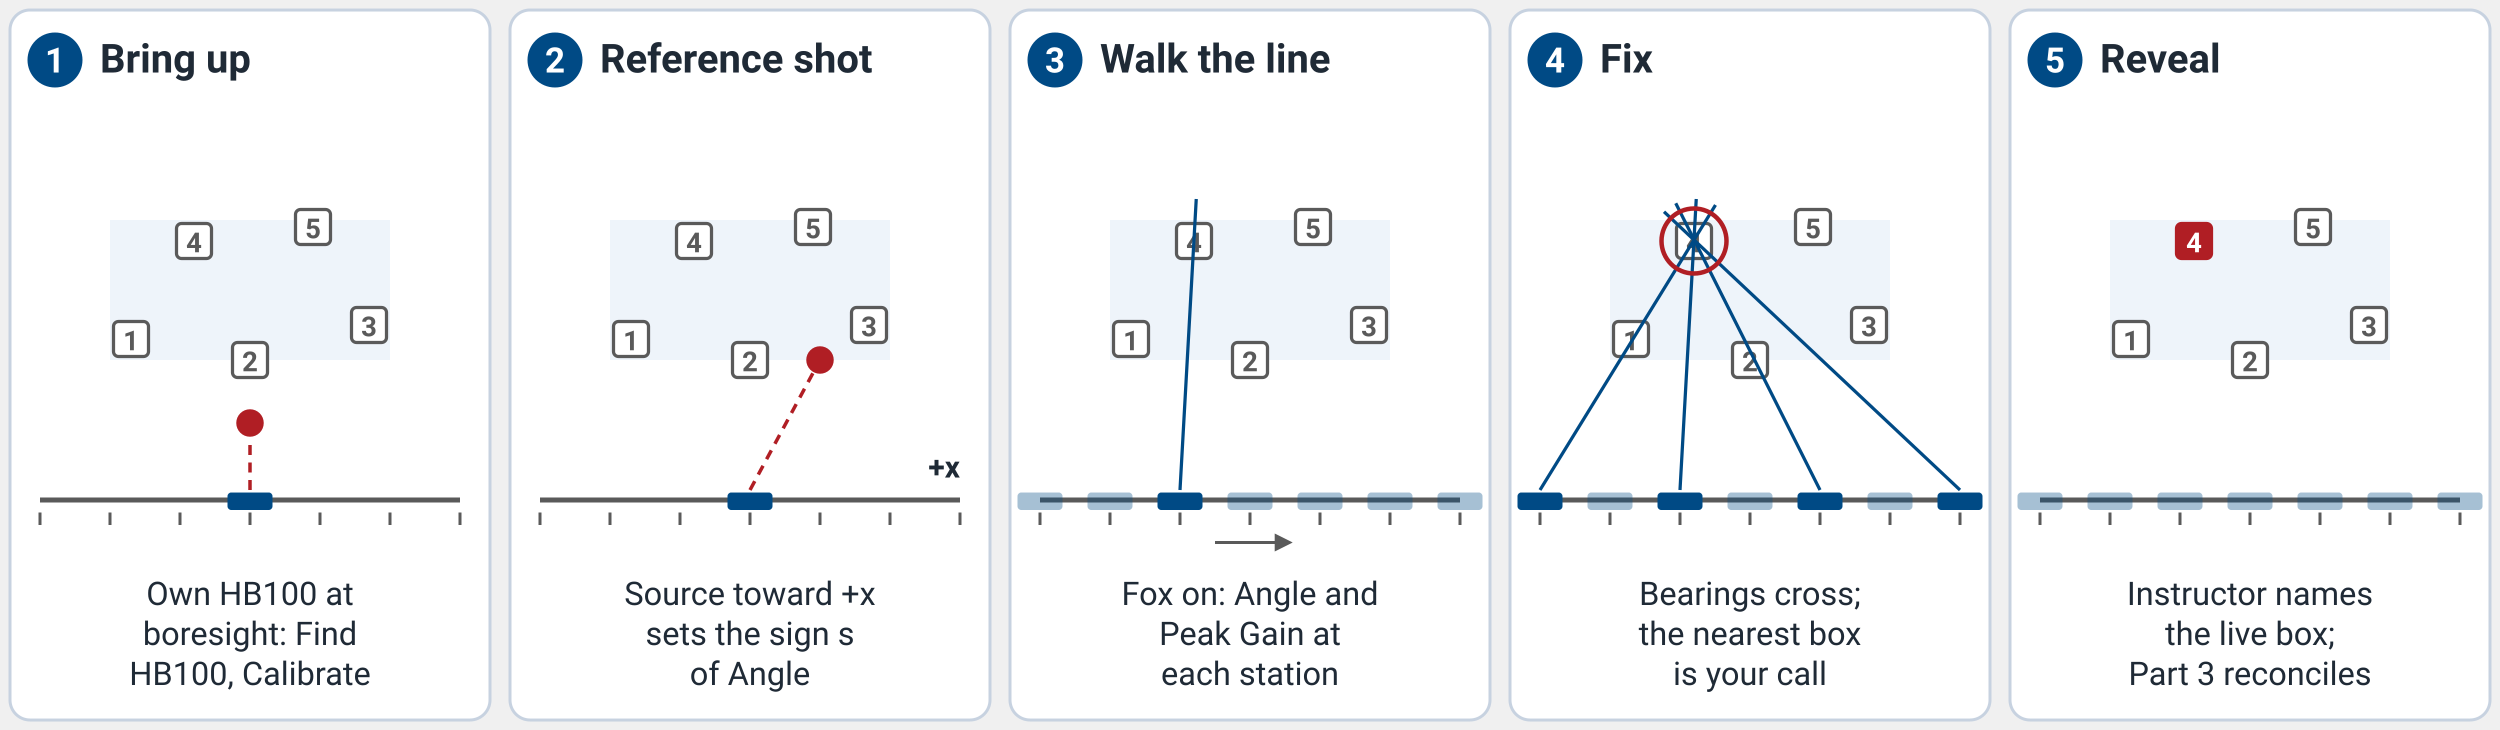
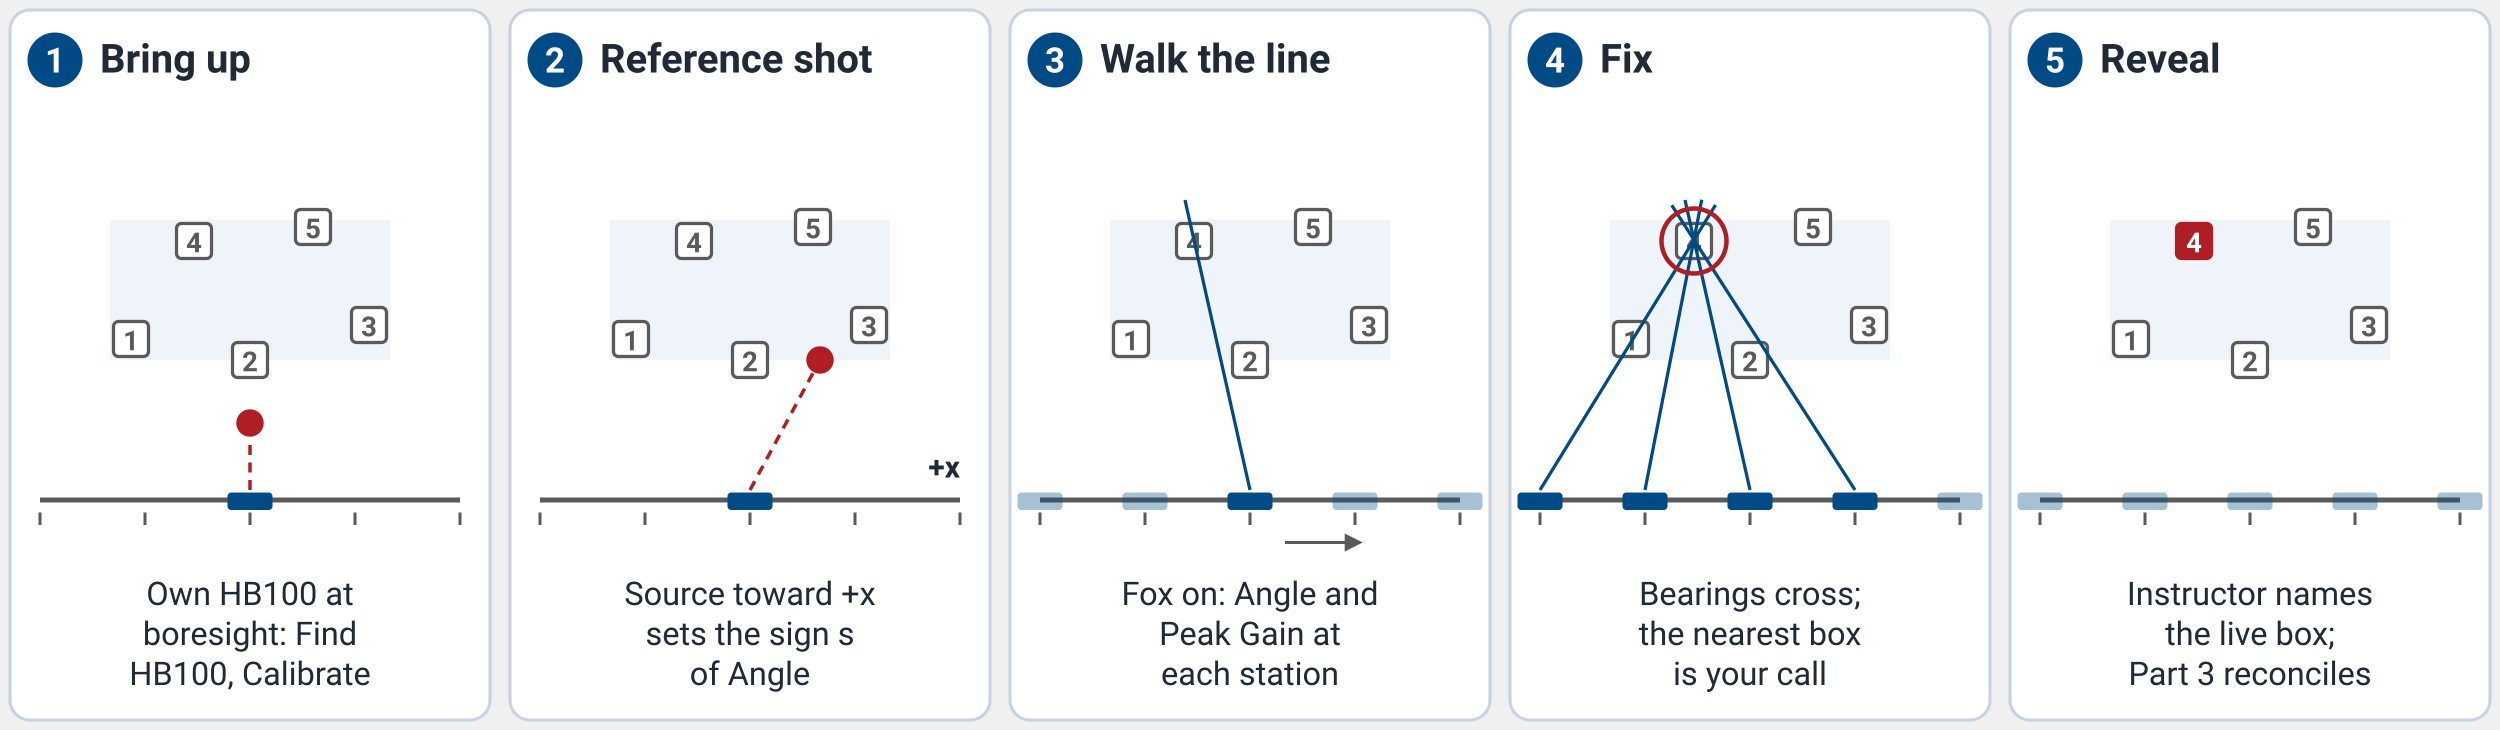
<svg xmlns="http://www.w3.org/2000/svg" font-family="'Source Sans Pro', 'Segoe UI', Roboto, Helvetica, Arial, sans-serif" viewBox="0 0 1000 292" role="img" aria-label="The L19 Lab in five steps, each a top view of the firing range: bring the kit up on your own HB100; take the reference shot toward plus x to set the sign of Angle; with the fox on, walk the station marks reading Angle and Peak Gain; the bearings cross at a box, which is your call; the instructor reveals the live box">
  <defs>
    <marker id="l19sArr" viewBox="0 0 10 10" refX="8.5" refY="5" markerWidth="6" markerHeight="6" orient="auto">
      <path d="M0 0 L10 5 L0 10 z" fill="#5a5a5a" />
    </marker>
  </defs>
  <rect x="4" y="4" width="192" height="284" rx="8" fill="#ffffff" stroke="#c7d2e0" stroke-width="1.2" />
  <circle cx="22" cy="24" r="11" fill="#004a85" />
  <text x="22" y="29" text-anchor="middle" font-size="14" font-weight="700" fill="#ffffff">1</text>
  <text x="40" y="29" font-size="16" font-weight="700" fill="#1f2a36">Bring up</text>
  <rect x="44.0" y="88.0" width="112.0" height="56.0" fill="#eef4fa" stroke="none" />
  <rect x="45.4" y="128.6" width="14" height="14" rx="2" fill="#ffffff" stroke="#5a5a5a" stroke-width="1.3" />
  <text x="52.4" y="140.1" text-anchor="middle" font-size="11" font-weight="700" fill="#5a5a5a">1</text>
  <rect x="93.0" y="137.0" width="14" height="14" rx="2" fill="#ffffff" stroke="#5a5a5a" stroke-width="1.3" />
  <text x="100.0" y="148.5" text-anchor="middle" font-size="11" font-weight="700" fill="#5a5a5a">2</text>
  <rect x="140.6" y="123.0" width="14" height="14" rx="2" fill="#ffffff" stroke="#5a5a5a" stroke-width="1.3" />
  <text x="147.6" y="134.5" text-anchor="middle" font-size="11" font-weight="700" fill="#5a5a5a">3</text>
  <rect x="70.6" y="89.4" width="14" height="14" rx="2" fill="#ffffff" stroke="#5a5a5a" stroke-width="1.3" />
  <text x="77.6" y="100.9" text-anchor="middle" font-size="11" font-weight="700" fill="#5a5a5a">4</text>
  <rect x="118.2" y="83.8" width="14" height="14" rx="2" fill="#ffffff" stroke="#5a5a5a" stroke-width="1.3" />
  <text x="125.2" y="95.3" text-anchor="middle" font-size="11" font-weight="700" fill="#5a5a5a">5</text>
  <line x1="16.0" y1="200.0" x2="184.0" y2="200.0" stroke="#5a5a5a" stroke-width="2" />
  <line x1="16.0" y1="205.0" x2="16.0" y2="210.0" stroke="#5a5a5a" stroke-width="1.2" />
-   <line x1="44.0" y1="205.0" x2="44.0" y2="210.0" stroke="#5a5a5a" stroke-width="1.2" />
-   <line x1="72.0" y1="205.0" x2="72.0" y2="210.0" stroke="#5a5a5a" stroke-width="1.2" />
+   <line x1="58.0" y1="205.0" x2="58.0" y2="210.0" stroke="#5a5a5a" stroke-width="1.2" />
  <line x1="100.0" y1="205.0" x2="100.0" y2="210.0" stroke="#5a5a5a" stroke-width="1.2" />
-   <line x1="128.0" y1="205.0" x2="128.0" y2="210.0" stroke="#5a5a5a" stroke-width="1.2" />
-   <line x1="156.0" y1="205.0" x2="156.0" y2="210.0" stroke="#5a5a5a" stroke-width="1.2" />
+   <line x1="142.0" y1="205.0" x2="142.0" y2="210.0" stroke="#5a5a5a" stroke-width="1.2" />
  <line x1="184.0" y1="205.0" x2="184.0" y2="210.0" stroke="#5a5a5a" stroke-width="1.2" />
  <rect x="91.0" y="197.0" width="18" height="7" rx="1.5" fill="#004a85" />
  <line x1="100.0" y1="196.0" x2="100.0" y2="175.2" stroke="#b01e24" stroke-width="1.4" stroke-dasharray="4 3" />
  <circle cx="100.0" cy="169.2" r="5.5" fill="#b01e24" />
  <text x="100.0" y="242" text-anchor="middle" font-size="13" fill="#1f2a36">Own HB100 at</text>
  <text x="100.0" y="258" text-anchor="middle" font-size="13" fill="#1f2a36">boresight: Find</text>
  <text x="100.0" y="274" text-anchor="middle" font-size="13" fill="#1f2a36">HB100, Calibrate</text>
  <rect x="204" y="4" width="192" height="284" rx="8" fill="#ffffff" stroke="#c7d2e0" stroke-width="1.2" />
  <circle cx="222" cy="24" r="11" fill="#004a85" />
  <text x="222" y="29" text-anchor="middle" font-size="14" font-weight="700" fill="#ffffff">2</text>
  <text x="240" y="29" font-size="16" font-weight="700" fill="#1f2a36">Reference shot</text>
  <rect x="244.0" y="88.0" width="112.0" height="56.0" fill="#eef4fa" stroke="none" />
  <rect x="245.4" y="128.6" width="14" height="14" rx="2" fill="#ffffff" stroke="#5a5a5a" stroke-width="1.3" />
  <text x="252.4" y="140.1" text-anchor="middle" font-size="11" font-weight="700" fill="#5a5a5a">1</text>
  <rect x="293.0" y="137.0" width="14" height="14" rx="2" fill="#ffffff" stroke="#5a5a5a" stroke-width="1.3" />
  <text x="300.0" y="148.5" text-anchor="middle" font-size="11" font-weight="700" fill="#5a5a5a">2</text>
  <rect x="340.6" y="123.0" width="14" height="14" rx="2" fill="#ffffff" stroke="#5a5a5a" stroke-width="1.3" />
  <text x="347.6" y="134.5" text-anchor="middle" font-size="11" font-weight="700" fill="#5a5a5a">3</text>
  <rect x="270.6" y="89.4" width="14" height="14" rx="2" fill="#ffffff" stroke="#5a5a5a" stroke-width="1.3" />
  <text x="277.6" y="100.9" text-anchor="middle" font-size="11" font-weight="700" fill="#5a5a5a">4</text>
  <rect x="318.2" y="83.8" width="14" height="14" rx="2" fill="#ffffff" stroke="#5a5a5a" stroke-width="1.3" />
  <text x="325.2" y="95.3" text-anchor="middle" font-size="11" font-weight="700" fill="#5a5a5a">5</text>
  <line x1="216.0" y1="200.0" x2="384.0" y2="200.0" stroke="#5a5a5a" stroke-width="2" />
  <line x1="216.0" y1="205.0" x2="216.0" y2="210.0" stroke="#5a5a5a" stroke-width="1.2" />
-   <line x1="244.0" y1="205.0" x2="244.0" y2="210.0" stroke="#5a5a5a" stroke-width="1.2" />
-   <line x1="272.0" y1="205.0" x2="272.0" y2="210.0" stroke="#5a5a5a" stroke-width="1.2" />
+   <line x1="258.0" y1="205.0" x2="258.0" y2="210.0" stroke="#5a5a5a" stroke-width="1.2" />
  <line x1="300.0" y1="205.0" x2="300.0" y2="210.0" stroke="#5a5a5a" stroke-width="1.2" />
-   <line x1="328.0" y1="205.0" x2="328.0" y2="210.0" stroke="#5a5a5a" stroke-width="1.2" />
-   <line x1="356.0" y1="205.0" x2="356.0" y2="210.0" stroke="#5a5a5a" stroke-width="1.2" />
+   <line x1="342.0" y1="205.0" x2="342.0" y2="210.0" stroke="#5a5a5a" stroke-width="1.2" />
  <line x1="384.0" y1="205.0" x2="384.0" y2="210.0" stroke="#5a5a5a" stroke-width="1.2" />
  <rect x="291.0" y="197.0" width="18" height="7" rx="1.5" fill="#004a85" />
  <line x1="300.0" y1="196.0" x2="328.0" y2="144.0" stroke="#b01e24" stroke-width="1.4" stroke-dasharray="4 3" />
  <circle cx="328.0" cy="144.0" r="5.5" fill="#b01e24" />
  <text x="384.0" y="191.0" text-anchor="end" font-size="12" font-weight="700" fill="#1f2a36">+x</text>
  <text x="300.0" y="242" text-anchor="middle" font-size="13" fill="#1f2a36">Source toward +x</text>
  <text x="300.0" y="258" text-anchor="middle" font-size="13" fill="#1f2a36">sets the sign s</text>
  <text x="300.0" y="274" text-anchor="middle" font-size="13" fill="#1f2a36">of Angle</text>
  <rect x="404" y="4" width="192" height="284" rx="8" fill="#ffffff" stroke="#c7d2e0" stroke-width="1.2" />
  <circle cx="422" cy="24" r="11" fill="#004a85" />
  <text x="422" y="29" text-anchor="middle" font-size="14" font-weight="700" fill="#ffffff">3</text>
  <text x="440" y="29" font-size="16" font-weight="700" fill="#1f2a36">Walk the line</text>
  <rect x="444.0" y="88.0" width="112.0" height="56.0" fill="#eef4fa" stroke="none" />
  <rect x="445.4" y="128.6" width="14" height="14" rx="2" fill="#ffffff" stroke="#5a5a5a" stroke-width="1.3" />
  <text x="452.4" y="140.1" text-anchor="middle" font-size="11" font-weight="700" fill="#5a5a5a">1</text>
  <rect x="493.0" y="137.0" width="14" height="14" rx="2" fill="#ffffff" stroke="#5a5a5a" stroke-width="1.3" />
  <text x="500.0" y="148.5" text-anchor="middle" font-size="11" font-weight="700" fill="#5a5a5a">2</text>
  <rect x="540.6" y="123.0" width="14" height="14" rx="2" fill="#ffffff" stroke="#5a5a5a" stroke-width="1.3" />
  <text x="547.6" y="134.5" text-anchor="middle" font-size="11" font-weight="700" fill="#5a5a5a">3</text>
  <rect x="470.6" y="89.4" width="14" height="14" rx="2" fill="#ffffff" stroke="#5a5a5a" stroke-width="1.3" />
  <text x="477.6" y="100.9" text-anchor="middle" font-size="11" font-weight="700" fill="#5a5a5a">4</text>
  <rect x="518.2" y="83.8" width="14" height="14" rx="2" fill="#ffffff" stroke="#5a5a5a" stroke-width="1.3" />
  <text x="525.2" y="95.3" text-anchor="middle" font-size="11" font-weight="700" fill="#5a5a5a">5</text>
  <line x1="416.0" y1="200.0" x2="584.0" y2="200.0" stroke="#5a5a5a" stroke-width="2" />
  <line x1="416.0" y1="205.0" x2="416.0" y2="210.0" stroke="#5a5a5a" stroke-width="1.2" />
-   <line x1="444.0" y1="205.0" x2="444.0" y2="210.0" stroke="#5a5a5a" stroke-width="1.2" />
-   <line x1="472.0" y1="205.0" x2="472.0" y2="210.0" stroke="#5a5a5a" stroke-width="1.2" />
+   <line x1="458.0" y1="205.0" x2="458.0" y2="210.0" stroke="#5a5a5a" stroke-width="1.2" />
  <line x1="500.0" y1="205.0" x2="500.0" y2="210.0" stroke="#5a5a5a" stroke-width="1.2" />
-   <line x1="528.0" y1="205.0" x2="528.0" y2="210.0" stroke="#5a5a5a" stroke-width="1.2" />
-   <line x1="556.0" y1="205.0" x2="556.0" y2="210.0" stroke="#5a5a5a" stroke-width="1.2" />
+   <line x1="542.0" y1="205.0" x2="542.0" y2="210.0" stroke="#5a5a5a" stroke-width="1.2" />
  <line x1="584.0" y1="205.0" x2="584.0" y2="210.0" stroke="#5a5a5a" stroke-width="1.2" />
  <rect x="407.0" y="197.0" width="18" height="7" rx="1.5" fill="#004a85" opacity="0.35" />
-   <rect x="435.0" y="197.0" width="18" height="7" rx="1.5" fill="#004a85" opacity="0.35" />
-   <rect x="463.0" y="197.0" width="18" height="7" rx="1.5" fill="#004a85" />
-   <rect x="491.0" y="197.0" width="18" height="7" rx="1.5" fill="#004a85" opacity="0.35" />
-   <rect x="519.0" y="197.0" width="18" height="7" rx="1.5" fill="#004a85" opacity="0.35" />
-   <rect x="547.0" y="197.0" width="18" height="7" rx="1.5" fill="#004a85" opacity="0.35" />
+   <rect x="449.0" y="197.0" width="18" height="7" rx="1.5" fill="#004a85" opacity="0.35" />
+   <rect x="491.0" y="197.0" width="18" height="7" rx="1.5" fill="#004a85" />
+   <rect x="533.0" y="197.0" width="18" height="7" rx="1.5" fill="#004a85" opacity="0.35" />
  <rect x="575.0" y="197.0" width="18" height="7" rx="1.5" fill="#004a85" opacity="0.35" />
-   <line x1="472.0" y1="196.0" x2="478.5" y2="79.6" stroke="#004a85" stroke-width="1.3" />
-   <line x1="486.0" y1="217.0" x2="516.0" y2="217.0" stroke="#5a5a5a" stroke-width="1.2" marker-end="url(#l19sArr)" />
+   <line x1="500.0" y1="196.0" x2="474.0" y2="80.0" stroke="#004a85" stroke-width="1.3" />
+   <line x1="514.0" y1="217.0" x2="544.0" y2="217.0" stroke="#5a5a5a" stroke-width="1.2" marker-end="url(#l19sArr)" />
  <text x="500.0" y="242" text-anchor="middle" font-size="13" fill="#1f2a36">Fox on: Angle and</text>
  <text x="500.0" y="258" text-anchor="middle" font-size="13" fill="#1f2a36">Peak Gain at</text>
  <text x="500.0" y="274" text-anchor="middle" font-size="13" fill="#1f2a36">each station</text>
  <rect x="604" y="4" width="192" height="284" rx="8" fill="#ffffff" stroke="#c7d2e0" stroke-width="1.2" />
  <circle cx="622" cy="24" r="11" fill="#004a85" />
  <text x="622" y="29" text-anchor="middle" font-size="14" font-weight="700" fill="#ffffff">4</text>
  <text x="640" y="29" font-size="16" font-weight="700" fill="#1f2a36">Fix</text>
  <rect x="644.0" y="88.0" width="112.0" height="56.0" fill="#eef4fa" stroke="none" />
  <rect x="645.4" y="128.6" width="14" height="14" rx="2" fill="#ffffff" stroke="#5a5a5a" stroke-width="1.3" />
  <text x="652.4" y="140.1" text-anchor="middle" font-size="11" font-weight="700" fill="#5a5a5a">1</text>
  <rect x="693.0" y="137.0" width="14" height="14" rx="2" fill="#ffffff" stroke="#5a5a5a" stroke-width="1.3" />
  <text x="700.0" y="148.5" text-anchor="middle" font-size="11" font-weight="700" fill="#5a5a5a">2</text>
  <rect x="740.6" y="123.0" width="14" height="14" rx="2" fill="#ffffff" stroke="#5a5a5a" stroke-width="1.3" />
  <text x="747.6" y="134.5" text-anchor="middle" font-size="11" font-weight="700" fill="#5a5a5a">3</text>
  <rect x="670.6" y="89.4" width="14" height="14" rx="2" fill="#ffffff" stroke="#5a5a5a" stroke-width="1.3" />
  <text x="677.6" y="100.9" text-anchor="middle" font-size="11" font-weight="700" fill="#5a5a5a">4</text>
  <rect x="718.2" y="83.8" width="14" height="14" rx="2" fill="#ffffff" stroke="#5a5a5a" stroke-width="1.3" />
  <text x="725.2" y="95.3" text-anchor="middle" font-size="11" font-weight="700" fill="#5a5a5a">5</text>
  <line x1="616.0" y1="200.0" x2="784.0" y2="200.0" stroke="#5a5a5a" stroke-width="2" />
  <line x1="616.0" y1="205.0" x2="616.0" y2="210.0" stroke="#5a5a5a" stroke-width="1.2" />
-   <line x1="644.0" y1="205.0" x2="644.0" y2="210.0" stroke="#5a5a5a" stroke-width="1.2" />
-   <line x1="672.0" y1="205.0" x2="672.0" y2="210.0" stroke="#5a5a5a" stroke-width="1.2" />
+   <line x1="658.0" y1="205.0" x2="658.0" y2="210.0" stroke="#5a5a5a" stroke-width="1.2" />
  <line x1="700.0" y1="205.0" x2="700.0" y2="210.0" stroke="#5a5a5a" stroke-width="1.2" />
-   <line x1="728.0" y1="205.0" x2="728.0" y2="210.0" stroke="#5a5a5a" stroke-width="1.2" />
-   <line x1="756.0" y1="205.0" x2="756.0" y2="210.0" stroke="#5a5a5a" stroke-width="1.2" />
+   <line x1="742.0" y1="205.0" x2="742.0" y2="210.0" stroke="#5a5a5a" stroke-width="1.2" />
  <line x1="784.0" y1="205.0" x2="784.0" y2="210.0" stroke="#5a5a5a" stroke-width="1.2" />
  <rect x="607.0" y="197.0" width="18" height="7" rx="1.5" fill="#004a85" />
-   <rect x="635.0" y="197.0" width="18" height="7" rx="1.5" fill="#004a85" opacity="0.35" />
-   <rect x="663.0" y="197.0" width="18" height="7" rx="1.5" fill="#004a85" />
-   <rect x="691.0" y="197.0" width="18" height="7" rx="1.5" fill="#004a85" opacity="0.35" />
-   <rect x="719.0" y="197.0" width="18" height="7" rx="1.5" fill="#004a85" />
-   <rect x="747.0" y="197.0" width="18" height="7" rx="1.5" fill="#004a85" opacity="0.35" />
-   <rect x="775.0" y="197.0" width="18" height="7" rx="1.5" fill="#004a85" />
+   <rect x="649.0" y="197.0" width="18" height="7" rx="1.5" fill="#004a85" />
+   <rect x="691.0" y="197.0" width="18" height="7" rx="1.5" fill="#004a85" />
+   <rect x="733.0" y="197.0" width="18" height="7" rx="1.5" fill="#004a85" />
+   <rect x="775.0" y="197.0" width="18" height="7" rx="1.5" fill="#004a85" opacity="0.35" />
  <line x1="616.0" y1="196.0" x2="686.2" y2="82.0" stroke="#004a85" stroke-width="1.3" />
-   <line x1="672.0" y1="196.0" x2="678.5" y2="79.6" stroke="#004a85" stroke-width="1.3" />
-   <line x1="728.0" y1="196.0" x2="670.3" y2="81.3" stroke="#004a85" stroke-width="1.3" />
-   <line x1="784.0" y1="196.0" x2="665.6" y2="84.7" stroke="#004a85" stroke-width="1.3" />
+   <line x1="658.0" y1="196.0" x2="680.7" y2="79.9" stroke="#004a85" stroke-width="1.3" />
+   <line x1="700.0" y1="196.0" x2="674.0" y2="80.0" stroke="#004a85" stroke-width="1.3" />
+   <line x1="742.0" y1="196.0" x2="668.7" y2="82.1" stroke="#004a85" stroke-width="1.3" />
  <circle cx="677.6" cy="96.4" r="13" fill="none" stroke="#b01e24" stroke-width="1.8" />
  <text x="700.0" y="242" text-anchor="middle" font-size="13" fill="#1f2a36">Bearings cross;</text>
  <text x="700.0" y="258" text-anchor="middle" font-size="13" fill="#1f2a36">the nearest box</text>
  <text x="700.0" y="274" text-anchor="middle" font-size="13" fill="#1f2a36">is your call</text>
  <rect x="804" y="4" width="192" height="284" rx="8" fill="#ffffff" stroke="#c7d2e0" stroke-width="1.2" />
  <circle cx="822" cy="24" r="11" fill="#004a85" />
  <text x="822" y="29" text-anchor="middle" font-size="14" font-weight="700" fill="#ffffff">5</text>
  <text x="840" y="29" font-size="16" font-weight="700" fill="#1f2a36">Reveal</text>
  <rect x="844.0" y="88.0" width="112.0" height="56.0" fill="#eef4fa" stroke="none" />
  <rect x="845.4" y="128.6" width="14" height="14" rx="2" fill="#ffffff" stroke="#5a5a5a" stroke-width="1.3" />
  <text x="852.4" y="140.1" text-anchor="middle" font-size="11" font-weight="700" fill="#5a5a5a">1</text>
  <rect x="893.0" y="137.0" width="14" height="14" rx="2" fill="#ffffff" stroke="#5a5a5a" stroke-width="1.3" />
  <text x="900.0" y="148.5" text-anchor="middle" font-size="11" font-weight="700" fill="#5a5a5a">2</text>
  <rect x="940.6" y="123.0" width="14" height="14" rx="2" fill="#ffffff" stroke="#5a5a5a" stroke-width="1.3" />
  <text x="947.6" y="134.5" text-anchor="middle" font-size="11" font-weight="700" fill="#5a5a5a">3</text>
  <rect x="870.6" y="89.4" width="14" height="14" rx="2" fill="#b01e24" stroke="#b01e24" stroke-width="1.3" />
  <text x="877.6" y="100.9" text-anchor="middle" font-size="11" font-weight="700" fill="#ffffff">4</text>
  <rect x="918.2" y="83.8" width="14" height="14" rx="2" fill="#ffffff" stroke="#5a5a5a" stroke-width="1.3" />
  <text x="925.2" y="95.3" text-anchor="middle" font-size="11" font-weight="700" fill="#5a5a5a">5</text>
  <line x1="816.0" y1="200.0" x2="984.0" y2="200.0" stroke="#5a5a5a" stroke-width="2" />
  <line x1="816.0" y1="205.0" x2="816.0" y2="210.0" stroke="#5a5a5a" stroke-width="1.2" />
-   <line x1="844.0" y1="205.0" x2="844.0" y2="210.0" stroke="#5a5a5a" stroke-width="1.2" />
-   <line x1="872.0" y1="205.0" x2="872.0" y2="210.0" stroke="#5a5a5a" stroke-width="1.2" />
+   <line x1="858.0" y1="205.0" x2="858.0" y2="210.0" stroke="#5a5a5a" stroke-width="1.2" />
  <line x1="900.0" y1="205.0" x2="900.0" y2="210.0" stroke="#5a5a5a" stroke-width="1.2" />
-   <line x1="928.0" y1="205.0" x2="928.0" y2="210.0" stroke="#5a5a5a" stroke-width="1.2" />
-   <line x1="956.0" y1="205.0" x2="956.0" y2="210.0" stroke="#5a5a5a" stroke-width="1.2" />
+   <line x1="942.0" y1="205.0" x2="942.0" y2="210.0" stroke="#5a5a5a" stroke-width="1.2" />
  <line x1="984.0" y1="205.0" x2="984.0" y2="210.0" stroke="#5a5a5a" stroke-width="1.2" />
  <rect x="807.0" y="197.0" width="18" height="7" rx="1.5" fill="#004a85" opacity="0.35" />
-   <rect x="835.0" y="197.0" width="18" height="7" rx="1.5" fill="#004a85" opacity="0.35" />
-   <rect x="863.0" y="197.0" width="18" height="7" rx="1.5" fill="#004a85" opacity="0.35" />
+   <rect x="849.0" y="197.0" width="18" height="7" rx="1.5" fill="#004a85" opacity="0.35" />
  <rect x="891.0" y="197.0" width="18" height="7" rx="1.5" fill="#004a85" opacity="0.35" />
-   <rect x="919.0" y="197.0" width="18" height="7" rx="1.5" fill="#004a85" opacity="0.35" />
-   <rect x="947.0" y="197.0" width="18" height="7" rx="1.5" fill="#004a85" opacity="0.35" />
+   <rect x="933.0" y="197.0" width="18" height="7" rx="1.5" fill="#004a85" opacity="0.35" />
  <rect x="975.0" y="197.0" width="18" height="7" rx="1.5" fill="#004a85" opacity="0.35" />
  <text x="900.0" y="242" text-anchor="middle" font-size="13" fill="#1f2a36">Instructor names</text>
  <text x="900.0" y="258" text-anchor="middle" font-size="13" fill="#1f2a36">the live box;</text>
  <text x="900.0" y="274" text-anchor="middle" font-size="13" fill="#1f2a36">Part 3 reconciles</text>
</svg>
